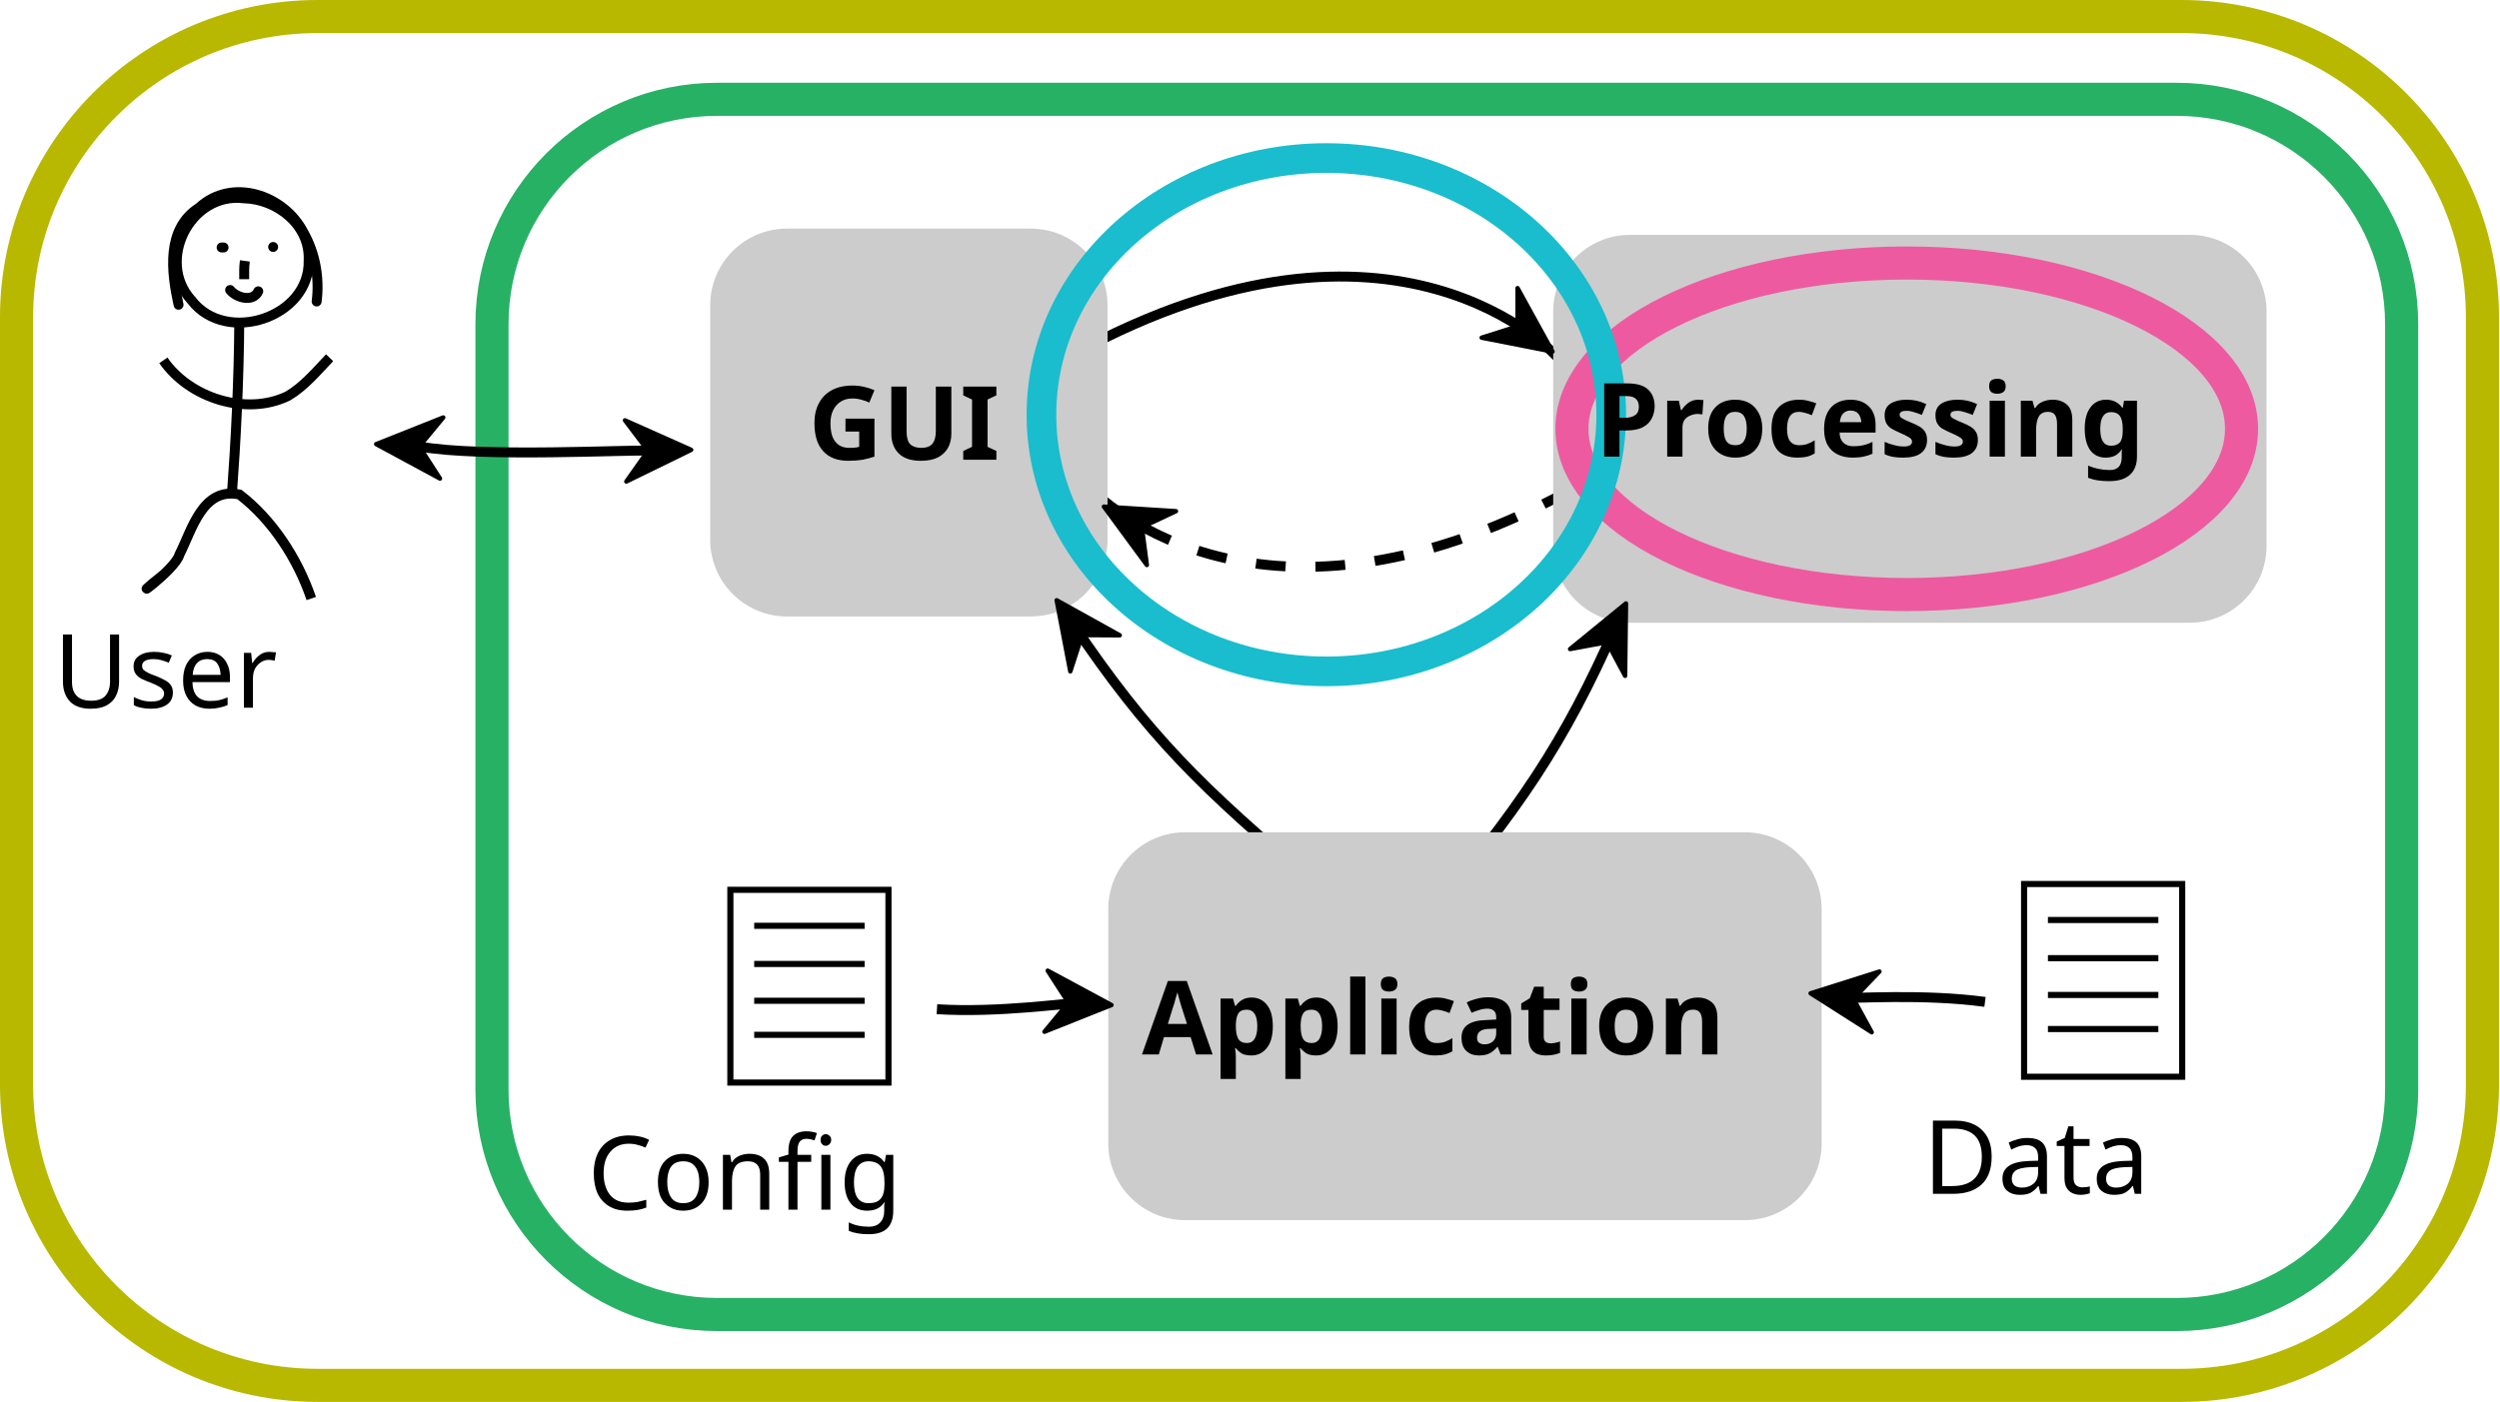
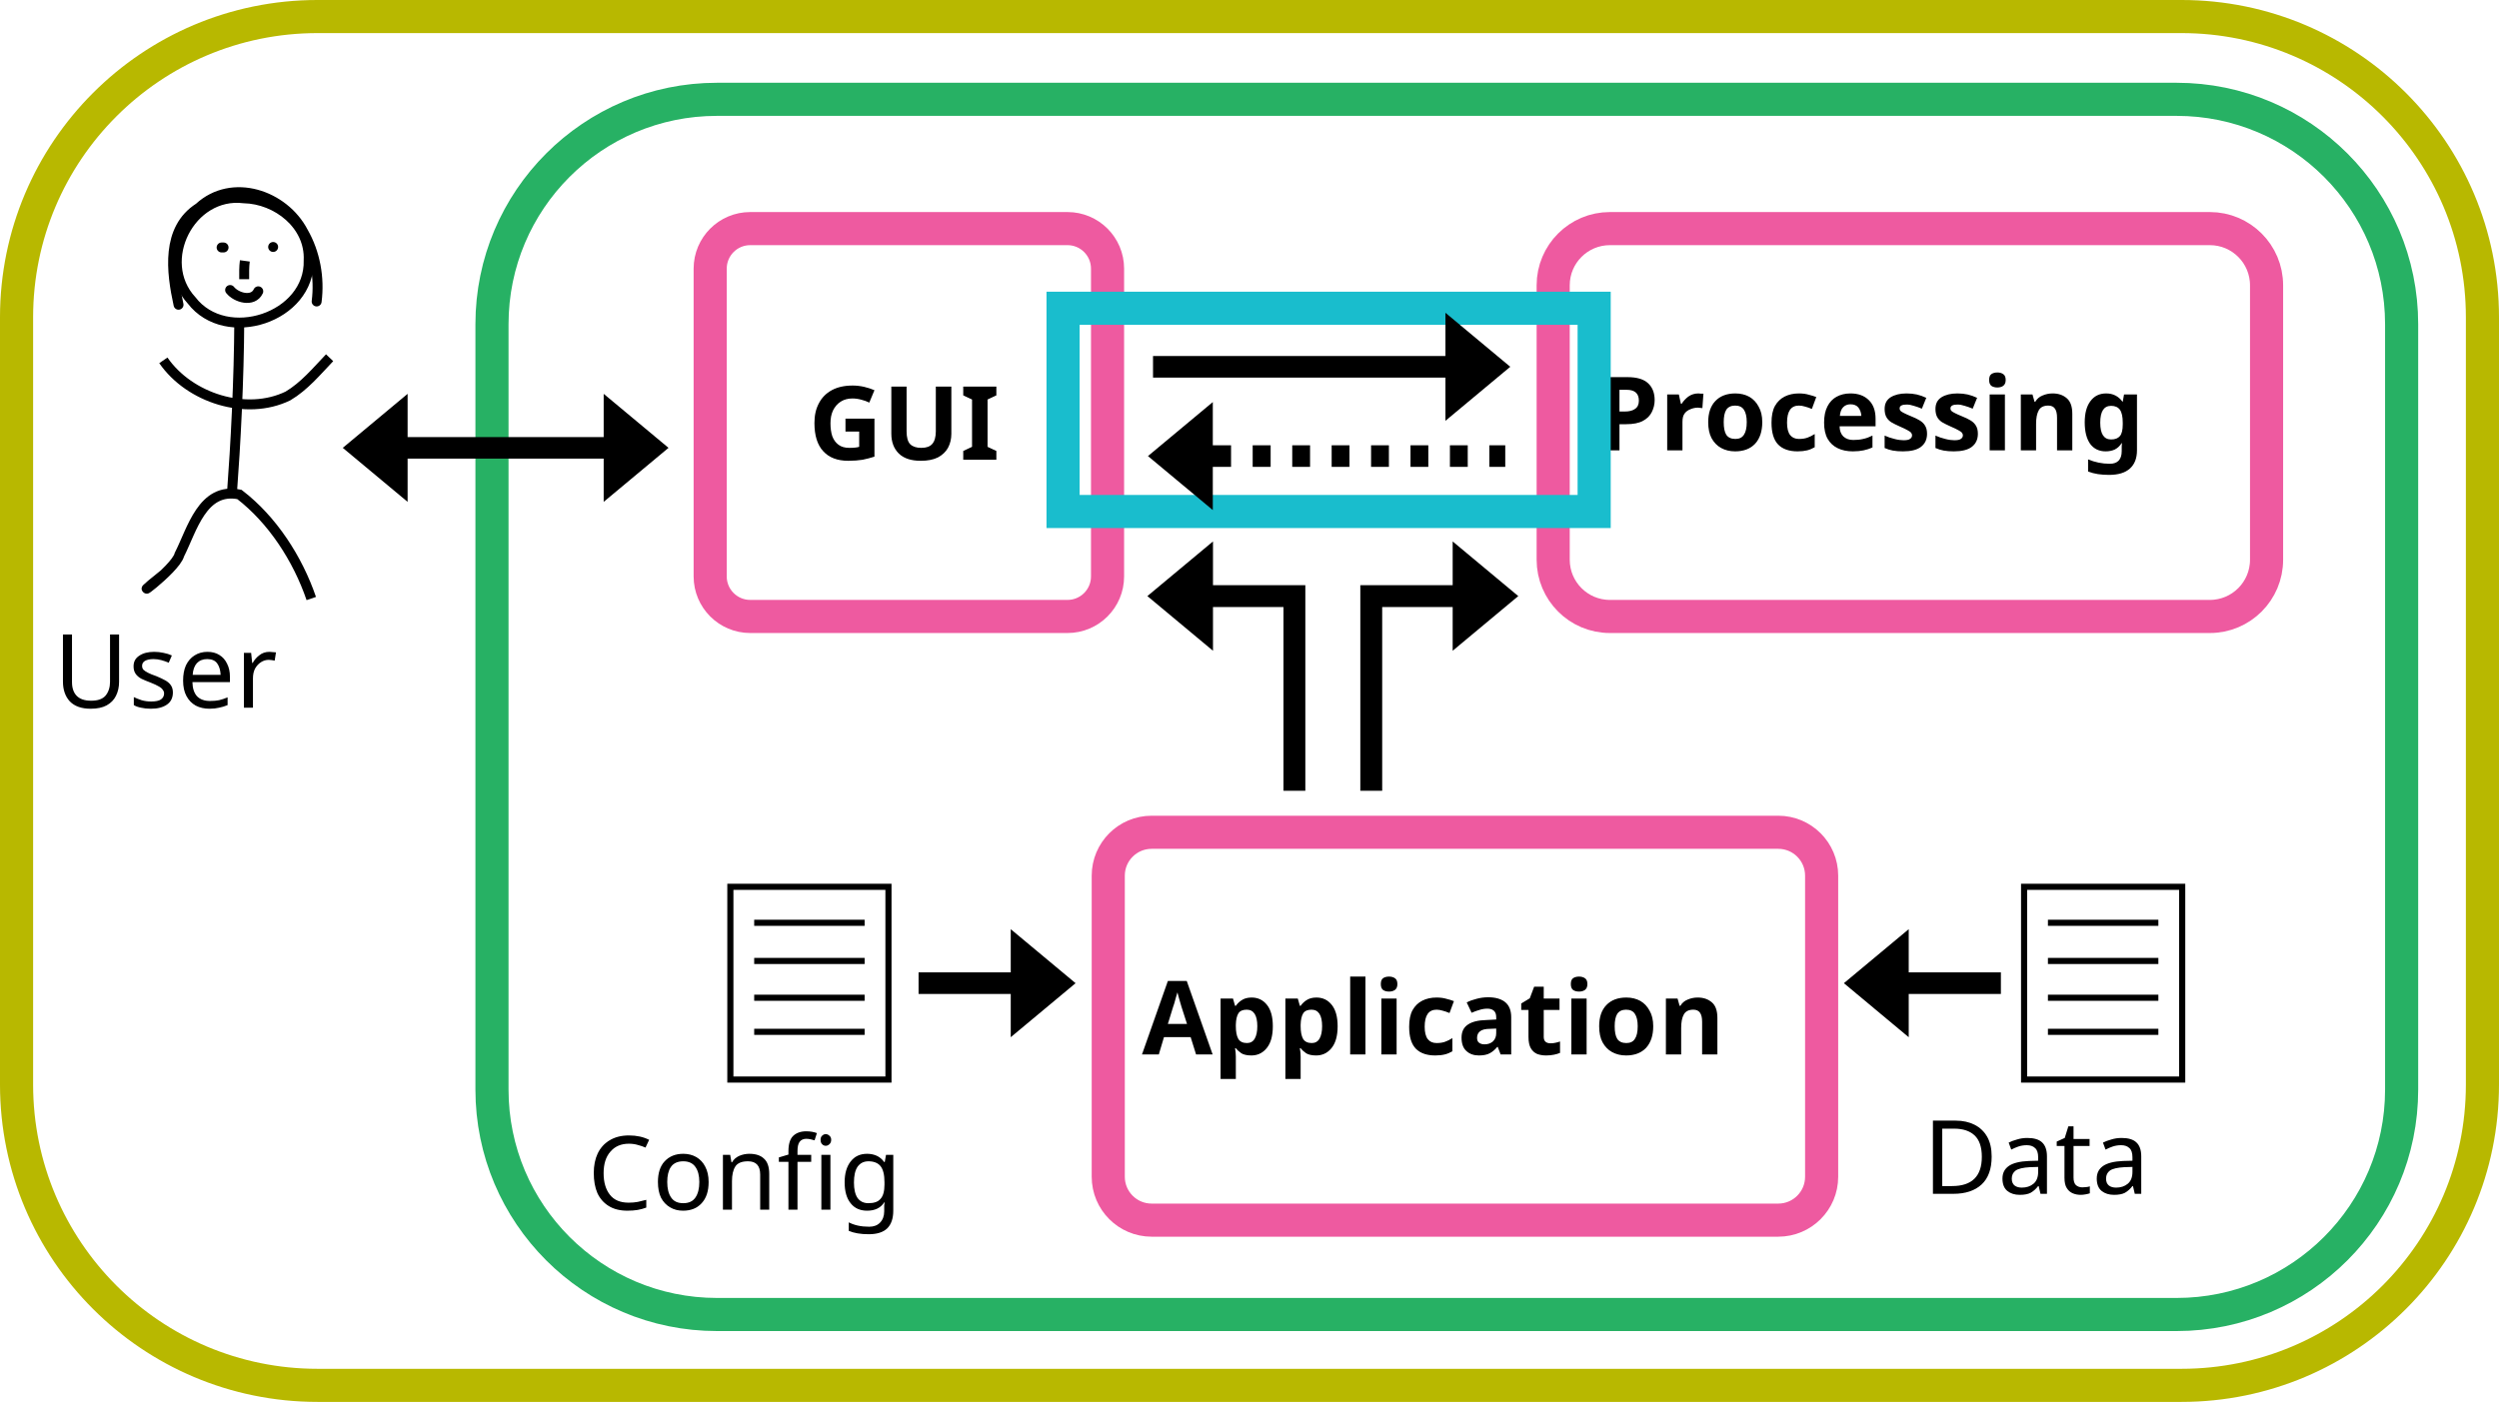
<svg xmlns="http://www.w3.org/2000/svg" width="150.942mm" height="84.703mm" viewBox="0 0 150.942 84.703" version="1.1" id="svg8">
  <defs id="defs2" />
  <g id="layer1" transform="translate(-19.76829,-48.27618)">
    <rect style="opacity:1;vector-effect:none;fill:none;fill-opacity:1;stroke:#b8b800;stroke-width:2;stroke-linecap:butt;stroke-linejoin:miter;stroke-miterlimit:4;stroke-dasharray:none;stroke-dashoffset:0;stroke-opacity:1;marker-start:none;marker-mid:none;marker-end:none" id="rect1138-6" width="148.942" height="82.703" x="20.768" y="49.276" ry="18.179" />
    <rect style="opacity:1;vector-effect:none;fill:none;fill-opacity:1;stroke:#1aac5b;stroke-width:2;stroke-linecap:butt;stroke-linejoin:miter;stroke-miterlimit:4;stroke-dasharray:none;stroke-dashoffset:0;stroke-opacity:0.941;marker-start:none;marker-mid:none;marker-end:none" id="rect1138" width="115.345" height="73.421" x="49.484" y="54.277" ry="13.59" />
-     <path style="fill:none;stroke:#000000;stroke-width:0.6;stroke-linecap:butt;stroke-linejoin:miter;stroke-miterlimit:4;stroke-dasharray:none;stroke-opacity:1" d="m 84.739,69.606 c 19.268,-10.457 29.066,0.041 29.257,0.454" id="path887" />
-     <path style="fill:none;stroke:#000000;stroke-width:0.6;stroke-linecap:butt;stroke-linejoin:miter;stroke-miterlimit:4;stroke-dasharray:1.8, 1.8;stroke-dashoffset:0;stroke-opacity:1" d="M 114.596,77.904 C 95.328,88.361 85.53,77.863 85.338,77.45" id="path887-8" />
-     <path style="fill:none;stroke:#000000;stroke-width:0.6;stroke-linecap:butt;stroke-linejoin:miter;stroke-miterlimit:4;stroke-dasharray:none;stroke-opacity:1" d="m 105.649,104.159 c 5.917,-7.076 8.537,-10.847 11.755,-18.146" id="path887-7-5" />
-     <path style="fill:none;stroke:#000000;stroke-width:0.6;stroke-linecap:butt;stroke-linejoin:miter;stroke-miterlimit:4;stroke-dasharray:none;stroke-opacity:1" d="M 99.387,101.8 C 92.311,95.882 89.065,92.634 84.606,86.02" id="path887-7-5-5" />
-     <rect style="opacity:1;vector-effect:none;fill:#cccccc;fill-opacity:1;stroke:none;stroke-width:1.058;stroke-linecap:round;stroke-linejoin:round;stroke-miterlimit:4;stroke-dasharray:none;stroke-dashoffset:0;stroke-opacity:1;marker-start:none;marker-mid:none;marker-end:none" id="rect815-9-1" width="43.089" height="23.435" x="86.708" y="98.562" ry="4.638" />
+     <rect style="color:#000000;fill:none;stroke:#ee5aa0;stroke-width:2;stroke-linecap:butt;stroke-linejoin:miter;stroke-miterlimit:4;stroke-opacity:1;stroke-dasharray:none;stroke-dashoffset:0;marker:none;visibility:visible;display:inline;overflow:visible;enable-background:accumulate" id="rect815-9-1" width="43.089" height="23.435" x="86.708" y="98.562" ry="2.621" />
    <text xml:space="preserve" style="font-style:normal;font-weight:normal;font-size:6.18px;line-height:1.25;font-family:sans-serif;letter-spacing:0px;word-spacing:0px;fill:#000000;fill-opacity:1;stroke:none;stroke-width:0.155" x="88.746" y="111.985" id="text849">
      <tspan id="tspan847" x="88.746" y="111.985" style="font-weight:bold;stroke:none;stroke-width:0.155">Application</tspan>
    </text>
-     <rect style="opacity:1;vector-effect:none;fill:#cccccc;fill-opacity:1;stroke:none;stroke-width:1.058;stroke-linecap:round;stroke-linejoin:round;stroke-miterlimit:4;stroke-dasharray:none;stroke-dashoffset:0;stroke-opacity:1;marker-start:none;marker-mid:none;marker-end:none" id="rect815" width="24.001" height="23.435" x="62.664" y="62.088" ry="4.638" />
-     <path style="fill:#000000;stroke:#000000;stroke-width:0.265;stroke-linecap:butt;stroke-linejoin:round;stroke-miterlimit:4;stroke-dasharray:none;stroke-opacity:1" d="m 89.04,82.415 -2.593,-3.527 4.351,0.274 -2.059,0.965 z" id="path889-1" />
-     <rect style="opacity:1;vector-effect:none;fill:#cccccc;fill-opacity:1;stroke:none;stroke-width:1.058;stroke-linecap:round;stroke-linejoin:round;stroke-miterlimit:4;stroke-dasharray:none;stroke-dashoffset:0;stroke-opacity:1;marker-start:none;marker-mid:none;marker-end:none" id="rect815-9" width="43.089" height="23.435" x="113.582" y="62.466" ry="4.638" />
-     <path style="fill:#000000;stroke:#000000;stroke-width:0.265;stroke-linecap:butt;stroke-linejoin:round;stroke-miterlimit:4;stroke-dasharray:none;stroke-opacity:1" d="m 111.431,65.684 2.11,3.835 -4.278,-0.84 2.168,-0.687 z" id="path889" />
-     <path style="fill:#000000;stroke:#000000;stroke-width:0.265;stroke-linecap:butt;stroke-linejoin:round;stroke-miterlimit:4;stroke-dasharray:none;stroke-opacity:1" d="m 84.416,88.842 -0.825,-4.299 3.811,2.118 -2.274,-0.014 z" id="path889-3-3-2" />
-     <ellipse style="opacity:1;vector-effect:none;fill:none;fill-opacity:1;stroke:#ee5aa0;stroke-width:2;stroke-linecap:butt;stroke-linejoin:miter;stroke-miterlimit:4;stroke-dasharray:none;stroke-dashoffset:0;stroke-opacity:1;marker-start:none;marker-mid:none;marker-end:none" id="path1088" cx="134.938" cy="74.183" rx="20.222" ry="10.016" />
-     <ellipse style="opacity:1;vector-effect:none;fill:none;fill-opacity:1;stroke:#19bdcd;stroke-width:1.792;stroke-linecap:butt;stroke-linejoin:miter;stroke-miterlimit:4;stroke-dasharray:none;stroke-dashoffset:0;stroke-opacity:1;marker-start:none;marker-mid:none;marker-end:none" id="path1088-1" cx="99.88" cy="73.333" rx="17.208" ry="15.507" />
-     <text xml:space="preserve" style="font-style:normal;font-weight:normal;font-size:6.18px;line-height:1.25;font-family:sans-serif;letter-spacing:0px;word-spacing:0px;fill:#000000;fill-opacity:1;stroke:none;stroke-width:0.155" x="116.1" y="75.864" id="text849-7-9">
-       <tspan id="tspan847-5-1" x="116.1" y="75.864" style="font-weight:bold;stroke:none;stroke-width:0.155">Processing</tspan>
+     <rect style="color:#000000;fill:none;stroke:#ee5aa0;stroke-width:2;stroke-linecap:butt;stroke-linejoin:miter;stroke-miterlimit:4;stroke-opacity:1;stroke-dasharray:none;stroke-dashoffset:0;marker:none;visibility:visible;display:inline;overflow:visible;enable-background:accumulate" id="rect815" width="24.001" height="23.435" x="62.664" y="62.088" ry="2.419" />
+     <rect style="color:#000000;fill:none;stroke:#ee5aa0;stroke-width:2;stroke-linecap:butt;stroke-linejoin:miter;stroke-miterlimit:4;stroke-opacity:1;stroke-dasharray:none;stroke-dashoffset:0;marker:none;visibility:visible;display:inline;overflow:visible;enable-background:accumulate" id="rect815-9" width="43.089" height="23.435" x="113.582" y="62.088" ry="3.427" />
+     <text xml:space="preserve" style="font-size:6.18px;font-style:normal;font-weight:normal;line-height:1.25;letter-spacing:0px;word-spacing:0px;fill:#000000;fill-opacity:1;stroke:none;font-family:sans-serif" x="116.1" y="75.486" id="text849-7-9">
+       <tspan id="tspan847-5-1" x="116.1" y="75.486" style="font-weight:bold;stroke:none">Processing</tspan>
    </text>
    <text xml:space="preserve" style="font-style:normal;font-weight:normal;font-size:6.18px;line-height:1.25;font-family:sans-serif;letter-spacing:0px;word-spacing:0px;fill:#000000;fill-opacity:1;stroke:none;stroke-width:0.155" x="68.601" y="76.055" id="text849-7">
      <tspan id="tspan847-5" x="68.601" y="76.055" style="font-weight:bold;stroke:none;stroke-width:0.155">GUI</tspan>
    </text>
    <g id="g1317" transform="matrix(0.5916838,0,0,0.5916838,24.81615,21.001)" style="stroke-width:1.014;stroke-miterlimit:4;stroke-dasharray:none">
      <path id="path1254" d="m 22.978,72.671 c 0.164,5.851 -8.437,8.665 -11.952,4.099 -3.694,-4.012 -0.13,-11.081 5.328,-10.426 3.389,0.072 6.783,2.729 6.624,6.327 z" style="opacity:1;vector-effect:none;fill:none;fill-opacity:1;stroke:#000000;stroke-width:1.014;stroke-linecap:butt;stroke-linejoin:miter;stroke-miterlimit:4;stroke-dasharray:none;stroke-dashoffset:0;stroke-opacity:1;marker-start:none;marker-mid:none;marker-end:none" />
      <path id="path1256" d="m 15.895,78.752 c -0.013,3.077 -0.107,6.267 -0.245,9.313 -0.138,3.046 -0.319,5.948 -0.507,8.449" style="fill:none;stroke:#000000;stroke-width:1.014;stroke-linecap:butt;stroke-linejoin:miter;stroke-miterlimit:4;stroke-dasharray:none;stroke-opacity:1" />
      <path id="path1258" d="m 8.145,82.894 c 2.655,3.854 8.448,5.708 12.716,3.639 1.675,-0.992 2.928,-2.517 4.255,-3.906" style="fill:none;stroke:#000000;stroke-width:1.014;stroke-linecap:butt;stroke-linejoin:miter;stroke-miterlimit:4;stroke-dasharray:none;stroke-opacity:1" />
      <path id="path1260" d="m 23.245,107.216 c -1.388,-4.056 -3.96,-8.034 -7.335,-10.626 -3.78,-0.772 -4.832,3.596 -6.127,6.143 -0.392,1.561 -6.121,5.627 -1.657,2.066" style="fill:none;stroke:#000000;stroke-width:1.014;stroke-linecap:butt;stroke-linejoin:miter;stroke-miterlimit:4;stroke-dasharray:none;stroke-opacity:1" />
      <path id="path1262" d="m 16.463,72.738 c -0.084,0.62 -0.069,1.247 -0.067,1.871" style="fill:none;stroke:#000000;stroke-width:1.014;stroke-linecap:butt;stroke-linejoin:miter;stroke-miterlimit:4;stroke-dasharray:none;stroke-opacity:1" />
      <path id="path1264" d="m 14.96,75.711 c 0.623,0.789 2.339,1.283 2.873,0.134" style="fill:none;stroke:#000000;stroke-width:1.014;stroke-linecap:round;stroke-linejoin:miter;stroke-miterlimit:4;stroke-dasharray:none;stroke-opacity:1" />
      <path id="path1266" d="m 14.091,71.368 h 0.2" style="fill:none;stroke:#000000;stroke-width:1.014;stroke-linecap:round;stroke-linejoin:miter;stroke-miterlimit:4;stroke-dasharray:none;stroke-opacity:1" />
      <path id="path1268" d="m 19.352,71.317 v 0" style="fill:none;stroke:#000000;stroke-width:1.014;stroke-linecap:round;stroke-linejoin:round;stroke-miterlimit:4;stroke-dasharray:none;stroke-opacity:1" />
      <path id="path1270" d="m 9.694,77.216 c -0.736,-3.356 -1.289,-7.752 2.094,-9.91 3.378,-3.116 8.672,-1.301 10.638,2.487 1.218,2.125 1.679,4.666 1.366,7.089" style="fill:none;stroke:#000000;stroke-width:1.014;stroke-linecap:round;stroke-linejoin:miter;stroke-miterlimit:4;stroke-dasharray:none;stroke-opacity:1" />
    </g>
-     <path style="fill:none;stroke:#000000;stroke-width:0.6;stroke-linecap:butt;stroke-linejoin:miter;stroke-miterlimit:4;stroke-dasharray:none;stroke-opacity:1" d="m 76.36,109.253 c 3.777,0.232 7.941,-0.392 8.756,-0.399" id="path887-7-5-5-6" />
-     <path style="fill:#000000;stroke:#000000;stroke-width:0.265;stroke-linecap:butt;stroke-linejoin:round;stroke-miterlimit:4;stroke-dasharray:none;stroke-opacity:1" d="m 83.049,106.923 3.854,2.077 -4.049,1.615 1.448,-1.753 z" id="path889-3-3-2-5" />
-     <path style="fill:none;stroke:#000000;stroke-width:0.6;stroke-linecap:butt;stroke-linejoin:miter;stroke-miterlimit:4;stroke-dasharray:none;stroke-opacity:1" d="m 139.664,108.811 c -3.75,-0.507 -7.949,-0.191 -8.762,-0.243" id="path887-7-5-5-6-1" />
-     <path style="fill:#000000;stroke:#000000;stroke-width:0.265;stroke-linecap:butt;stroke-linejoin:round;stroke-miterlimit:4;stroke-dasharray:none;stroke-opacity:1" d="m 132.822,110.645 -3.691,-2.353 4.157,-1.315 -1.572,1.643 z" id="path889-3-3-2-5-1" />
    <text id="text849-8-4" y="121.366" x="68.765" style="font-style:normal;font-weight:normal;font-size:6.18px;line-height:1.25;font-family:sans-serif;letter-spacing:0px;word-spacing:0px;fill:#000000;fill-opacity:1;stroke:none;stroke-width:0.155" xml:space="preserve">
      <tspan style="font-weight:normal;text-align:center;text-anchor:middle;stroke:none;stroke-width:0.155" y="121.366" x="68.765" id="tspan1424">Config</tspan>
    </text>
    <text id="text849-8-4-8" y="120.406" x="146.779" style="font-style:normal;font-weight:normal;font-size:6.18px;line-height:1.25;font-family:sans-serif;letter-spacing:0px;word-spacing:0px;fill:#000000;fill-opacity:1;stroke:none;stroke-width:0.155" xml:space="preserve">
      <tspan style="font-weight:normal;text-align:center;text-anchor:middle;stroke:none;stroke-width:0.155" y="120.406" x="146.779" id="tspan1424-5">Data</tspan>
    </text>
-     <g id="g1543" transform="matrix(0.6162049,0,0,0.6162049,13.10815,10.79318)">
-       <rect ry="0" y="148.077" x="82.399" height="18.899" width="15.497" id="rect1447" style="opacity:1;vector-effect:none;fill:none;fill-opacity:1;stroke:#000000;stroke-width:0.6;stroke-linecap:butt;stroke-linejoin:miter;stroke-miterlimit:4;stroke-dasharray:none;stroke-dashoffset:0;stroke-opacity:1;marker-start:none;marker-mid:none;marker-end:none" />
-       <path id="path1499" d="M 84.735,151.605 H 95.56" style="fill:none;stroke:#000000;stroke-width:0.6;stroke-linecap:butt;stroke-linejoin:miter;stroke-miterlimit:4;stroke-dasharray:none;stroke-opacity:1" />
-       <path id="path1499-5" d="M 84.735,155.347 H 95.56" style="fill:none;stroke:#000000;stroke-width:0.6;stroke-linecap:butt;stroke-linejoin:miter;stroke-miterlimit:4;stroke-dasharray:none;stroke-opacity:1" />
-       <path id="path1499-8" d="M 84.735,158.955 H 95.56" style="fill:none;stroke:#000000;stroke-width:0.6;stroke-linecap:butt;stroke-linejoin:miter;stroke-miterlimit:4;stroke-dasharray:none;stroke-opacity:1" />
-       <path id="path1499-86" d="M 84.735,162.296 H 95.56" style="fill:none;stroke:#000000;stroke-width:0.6;stroke-linecap:butt;stroke-linejoin:miter;stroke-miterlimit:4;stroke-dasharray:none;stroke-opacity:1" />
+     <g id="g1543" transform="matrix(0.6162049,0,0,0.6162049,13.10815,10.61132)">
+       <rect ry="0" y="148.077" x="82.399" height="18.899" width="15.497" id="rect1447" style="fill:none;stroke:#000000;stroke-width:0.6;stroke-linecap:butt;stroke-linejoin:miter;stroke-miterlimit:4;stroke-opacity:1;stroke-dasharray:none;stroke-dashoffset:0;marker-start:none;marker-mid:none;marker-end:none" />
+       <path id="path1499" d="M 84.735,151.605 H 95.56" style="fill:none;stroke:#000000;stroke-width:0.6;stroke-linecap:butt;stroke-linejoin:miter;stroke-miterlimit:4;stroke-opacity:1;stroke-dasharray:none" />
+       <path id="path1499-5" d="M 84.735,155.347 H 95.56" style="fill:none;stroke:#000000;stroke-width:0.6;stroke-linecap:butt;stroke-linejoin:miter;stroke-miterlimit:4;stroke-opacity:1;stroke-dasharray:none" />
+       <path id="path1499-8" d="M 84.735,158.955 H 95.56" style="fill:none;stroke:#000000;stroke-width:0.6;stroke-linecap:butt;stroke-linejoin:miter;stroke-miterlimit:4;stroke-opacity:1;stroke-dasharray:none" />
+       <path id="path1499-86" d="M 84.735,162.296 H 95.56" style="fill:none;stroke:#000000;stroke-width:0.6;stroke-linecap:butt;stroke-linejoin:miter;stroke-miterlimit:4;stroke-opacity:1;stroke-dasharray:none" />
    </g>
-     <g id="g1543-7" transform="matrix(0.6162049,0,0,0.6162049,91.25146,10.44249)">
-       <rect ry="0" y="148.077" x="82.399" height="18.899" width="15.497" id="rect1447-9" style="opacity:1;vector-effect:none;fill:none;fill-opacity:1;stroke:#000000;stroke-width:0.6;stroke-linecap:butt;stroke-linejoin:miter;stroke-miterlimit:4;stroke-dasharray:none;stroke-dashoffset:0;stroke-opacity:1;marker-start:none;marker-mid:none;marker-end:none" />
-       <path id="path1499-4" d="M 84.735,151.605 H 95.56" style="fill:none;stroke:#000000;stroke-width:0.6;stroke-linecap:butt;stroke-linejoin:miter;stroke-miterlimit:4;stroke-dasharray:none;stroke-opacity:1" />
-       <path id="path1499-5-4" d="M 84.735,155.347 H 95.56" style="fill:none;stroke:#000000;stroke-width:0.6;stroke-linecap:butt;stroke-linejoin:miter;stroke-miterlimit:4;stroke-dasharray:none;stroke-opacity:1" />
-       <path id="path1499-8-2" d="M 84.735,158.955 H 95.56" style="fill:none;stroke:#000000;stroke-width:0.6;stroke-linecap:butt;stroke-linejoin:miter;stroke-miterlimit:4;stroke-dasharray:none;stroke-opacity:1" />
-       <path id="path1499-86-1" d="M 84.735,162.296 H 95.56" style="fill:none;stroke:#000000;stroke-width:0.6;stroke-linecap:butt;stroke-linejoin:miter;stroke-miterlimit:4;stroke-dasharray:none;stroke-opacity:1" />
+     <g id="g1543-7" transform="matrix(0.6162049,0,0,0.6162049,91.25146,10.61132)">
+       <rect ry="0" y="148.077" x="82.399" height="18.899" width="15.497" id="rect1447-9" style="fill:none;stroke:#000000;stroke-width:0.6;stroke-linecap:butt;stroke-linejoin:miter;stroke-miterlimit:4;stroke-opacity:1;stroke-dasharray:none;stroke-dashoffset:0;marker-start:none;marker-mid:none;marker-end:none" />
+       <path id="path1499-4" d="M 84.735,151.605 H 95.56" style="fill:none;stroke:#000000;stroke-width:0.6;stroke-linecap:butt;stroke-linejoin:miter;stroke-miterlimit:4;stroke-opacity:1;stroke-dasharray:none" />
+       <path id="path1499-5-4" d="M 84.735,155.347 H 95.56" style="fill:none;stroke:#000000;stroke-width:0.6;stroke-linecap:butt;stroke-linejoin:miter;stroke-miterlimit:4;stroke-opacity:1;stroke-dasharray:none" />
+       <path id="path1499-8-2" d="M 84.735,158.955 H 95.56" style="fill:none;stroke:#000000;stroke-width:0.6;stroke-linecap:butt;stroke-linejoin:miter;stroke-miterlimit:4;stroke-opacity:1;stroke-dasharray:none" />
+       <path id="path1499-86-1" d="M 84.735,162.296 H 95.56" style="fill:none;stroke:#000000;stroke-width:0.6;stroke-linecap:butt;stroke-linejoin:miter;stroke-miterlimit:4;stroke-opacity:1;stroke-dasharray:none" />
    </g>
-     <path style="fill:none;stroke:#000000;stroke-width:0.6;stroke-linecap:butt;stroke-linejoin:miter;stroke-miterlimit:4;stroke-dasharray:none;stroke-opacity:1" d="m 45.093,75.251 c 3.722,0.686 13.009,0.17 13.818,0.261" id="path887-7-5-5-6-4" />
-     <path style="fill:#000000;stroke:#000000;stroke-width:0.265;stroke-linecap:butt;stroke-linejoin:round;stroke-miterlimit:4;stroke-dasharray:none;stroke-opacity:1" d="m 57.517,73.673 3.998,1.782 -3.917,1.914 1.312,-1.857 z" id="path889-3-3-2-5-5" />
-     <path style="fill:#000000;stroke:#000000;stroke-width:0.265;stroke-linecap:butt;stroke-linejoin:round;stroke-miterlimit:4;stroke-dasharray:none;stroke-opacity:1" d="m 46.343,77.191 -3.852,-2.081 4.051,-1.611 -1.45,1.752 z" id="path889-3-3-2-5-5-1" />
    <text id="text849-8-4-7" y="91.037" x="33.783" style="font-style:normal;font-weight:normal;font-size:6.18px;line-height:1.25;font-family:sans-serif;letter-spacing:0px;word-spacing:0px;fill:#000000;fill-opacity:1;stroke:none;stroke-width:0.155" xml:space="preserve">
      <tspan style="font-weight:normal;text-align:center;text-anchor:middle;stroke:none;stroke-width:0.155" y="91.037" x="33.783" id="tspan1424-3">User</tspan>
    </text>
-     <path style="fill:#000000;stroke:#000000;stroke-width:0.265;stroke-linecap:round;stroke-linejoin:round;stroke-miterlimit:4;stroke-dasharray:none;stroke-opacity:1" d="m 117.927,89.111 0.052,-4.377 -3.376,2.758 2.235,-0.416 z" id="path889-3-3" />
+     <g transform="matrix(0.2822222,0,0,0.2822222,-155.9687,-112.3335)" id="layer1-5">
+       <text id="text3882" y="325.744" x="192.472" style="font-style:normal;font-weight:normal;text-align:center;line-height:0%;letter-spacing:0px;word-spacing:0px;text-anchor:middle;fill:#000000;fill-opacity:1;stroke:none;font-family:sans-serif" xml:space="preserve">
+         <tspan style="font-size:40px;font-weight:bold;line-height:1;font-family:sans-serif" id="tspan3888" y="325.744" x="192.472">My test</tspan>
+       </text>
+       <text id="text3882-2" y="326.359" x="571.414" style="font-style:normal;font-weight:normal;text-align:center;line-height:0%;letter-spacing:0px;word-spacing:0px;text-anchor:middle;fill:#000000;fill-opacity:1;stroke:none;font-family:sans-serif" xml:space="preserve">
+         <tspan style="font-size:40px;font-weight:bold;line-height:1;font-family:sans-serif" id="tspan3976" y="326.359" x="571.414">My code</tspan>
+       </text>
+       <flowRoot style="font-style:normal;font-weight:normal;line-height:0.01%;letter-spacing:0px;word-spacing:0px;fill:#000000;fill-opacity:1;stroke:none;font-family:sans-serif" id="flowRoot3957" xml:space="preserve">
+         <flowRegion style="font-family:sans-serif" id="flowRegion3959">
+           <rect style="font-family:sans-serif" y="536.174" x="200.01" height="81.822" width="120.208" id="rect3961" />
+         </flowRegion>
+         <flowPara style="font-size:40px;line-height:1.25;font-family:sans-serif" id="flowPara3963"> </flowPara>
+       </flowRoot>
+       <text id="text3882-2-7" y="191.169" x="511.229" style="font-style:normal;font-weight:normal;line-height:0%;letter-spacing:0px;word-spacing:0px;fill:#000000;fill-opacity:1;stroke:none;font-family:sans-serif" xml:space="preserve">
+         <tspan style="font-size:40px;font-weight:bold;line-height:1.25;font-family:sans-serif" id="tspan3888-2-3" y="191.169" x="511.229">Mock</tspan>
+       </text>
+       <path id="path5041-3" d="m 197.203,239.278 0,-58.889 263.891,0 0,14.965 22.445,-18.707 -22.445,-18.705 0,14.965 -263.891,0 -7.482,0 0,7.482 0,58.889 z" style="fill:#b8b800;fill-opacity:1;stroke-width:3.741" />
+       <path id="path5041-3-3" d="m 576.034,237.019 14.965,0 -18.707,-22.445 -18.705,22.445 14.965,0 0,40.17 7.482,0 z" style="fill:#1aac5a;fill-opacity:0.941;stroke-width:3.741" />
+       <g transform="translate(10.26136,11.42857)" id="g3064">
+         <path style="fill:#19bdcd;fill-opacity:1;stroke-width:3.741" d="m 292.103,322.011 22.445,18.707 0,-14.965 102.973,0 0,-7.482 -102.973,0 0,-14.965 z" id="path5041-3-1-4" />
+         <path style="fill:#ee5aa0;fill-opacity:1;stroke-width:3.741" d="m 444.153,280.238 -22.445,-18.707 0,14.965 -102.973,0 0,7.482 102.973,0 0,14.965 z" id="path5041-3-1-4-3" />
+       </g>
+       <text id="text3028" y="265.286" x="347.284" style="font-size:23.339px;font-style:normal;font-weight:normal;line-height:125%;letter-spacing:0px;word-spacing:0px;fill:#000000;fill-opacity:1;stroke:none;font-family:Sans" xml:space="preserve">
+         <tspan y="265.286" x="347.284" id="tspan3030">Input</tspan>
+       </text>
+       <text id="text3028-6" y="373.766" x="337.449" style="font-size:23.339px;font-style:normal;font-weight:normal;line-height:125%;letter-spacing:0px;word-spacing:0px;fill:#000000;fill-opacity:1;stroke:none;font-family:Sans" xml:space="preserve">
+         <tspan y="373.766" x="337.449" id="tspan3030-7">Output</tspan>
+       </text>
+       <text id="text3068" y="160.373" x="265.836" style="font-size:24.209px;font-style:normal;font-weight:normal;line-height:125%;letter-spacing:0px;word-spacing:0px;fill:#000000;fill-opacity:1;stroke:none;font-family:Sans" xml:space="preserve">
+         <tspan y="160.373" x="265.836" id="tspan3070">«creates»</tspan>
+       </text>
+       <text id="text3068-5" y="254.891" x="599.55" style="font-size:24.209px;font-style:normal;font-weight:normal;line-height:125%;letter-spacing:0px;word-spacing:0px;fill:#000000;fill-opacity:1;stroke:none;font-family:Sans" xml:space="preserve">
+         <tspan y="254.891" x="599.55" id="tspan3070-3">«depends on»</tspan>
+       </text>
+     </g>
+     <path style="fill:#000000;fill-opacity:1;stroke-width:3.741" d="m 44.388,72.072 -3.916,3.263 3.916,3.263 0,-2.611 11.843,0 0,2.611 3.916,-3.263 -3.916,-3.263 0,2.611 -11.843,0 z" id="path5041-3-1-4-6" />
+     <path style="fill:#000000;fill-opacity:1;stroke-width:3.741" d="m 84.734,107.68 -3.916,3.264 0,-2.611 -5.567,0 0,-1.305 5.567,0 0,-2.611 z" id="path5041-3-1-4-6-2" />
+     <path style="fill:#000000;fill-opacity:1;stroke-width:3.741" d="m 131.141,107.68 3.916,3.264 0,-2.611 5.567,0 0,-1.305 -5.567,0 0,-2.611 z" id="path5041-3-1-4-6-2-9" />
+     <path id="path5041-3-0" d="m 97.291,96.055 0,-11.102 -4.257,0 0,2.642 -3.963,-3.303 3.963,-3.302 0,2.642 4.257,0 1.321,0 0,1.321 0,11.102 z" style="fill:#000000;fill-opacity:1;stroke-width:3.741" />
+     <path id="path5041-3-0-6" d="m 103.254,96.055 0,-11.102 4.257,0 0,2.642 3.963,-3.303 -3.963,-3.302 0,2.642 -4.257,0 -1.321,0 0,1.321 0,11.102 z" style="fill:#000000;fill-opacity:1;stroke-width:3.741" />
+     <rect style="color:#000000;fill:none;stroke:#19bdcd;stroke-width:2;stroke-linecap:butt;stroke-linejoin:miter;stroke-miterlimit:4;stroke-opacity:1;stroke-dasharray:none;stroke-dashoffset:0;marker:none;visibility:visible;display:inline;overflow:visible;enable-background:accumulate" id="rect815-2" width="32.079" height="12.28" x="83.978" y="66.901" ry="0" />
+     <path style="fill:#000000;fill-opacity:1;stroke-width:3.741" d="m 110.99,70.437 -3.916,3.264 0,-2.611 -17.662,0 0,-1.305 17.662,0 0,-2.611 z" id="path5041-3-1-4-6-2-6" />
+     <path style="fill:#000000;fill-opacity:1;stroke-width:3.741" d="m 93.023,72.569 -3.916,3.263 3.916,3.263 0,-2.611 1.102,0 0,-1.305 -1.102,0 0,-2.611 z m 2.408,2.611 0,1.305 1.085,0 0,-1.305 -1.085,0 z m 2.39,0 0,1.305 1.076,0 0,-1.305 -1.076,0 z m 2.381,0 0,1.305 1.076,0 0,-1.305 -1.076,0 z m 2.381,0 0,1.305 1.076,0 0,-1.305 -1.076,0 z m 2.381,0 0,1.305 1.076,0 0,-1.305 -1.076,0 z m 2.381,0 0,1.305 1.076,0 0,-1.305 -1.076,0 z m 2.381,0 0,1.305 0.961,0 0,-1.305 -0.961,0 z" id="path5041-3-1-4-6-2-6-1" />
  </g>
</svg>
